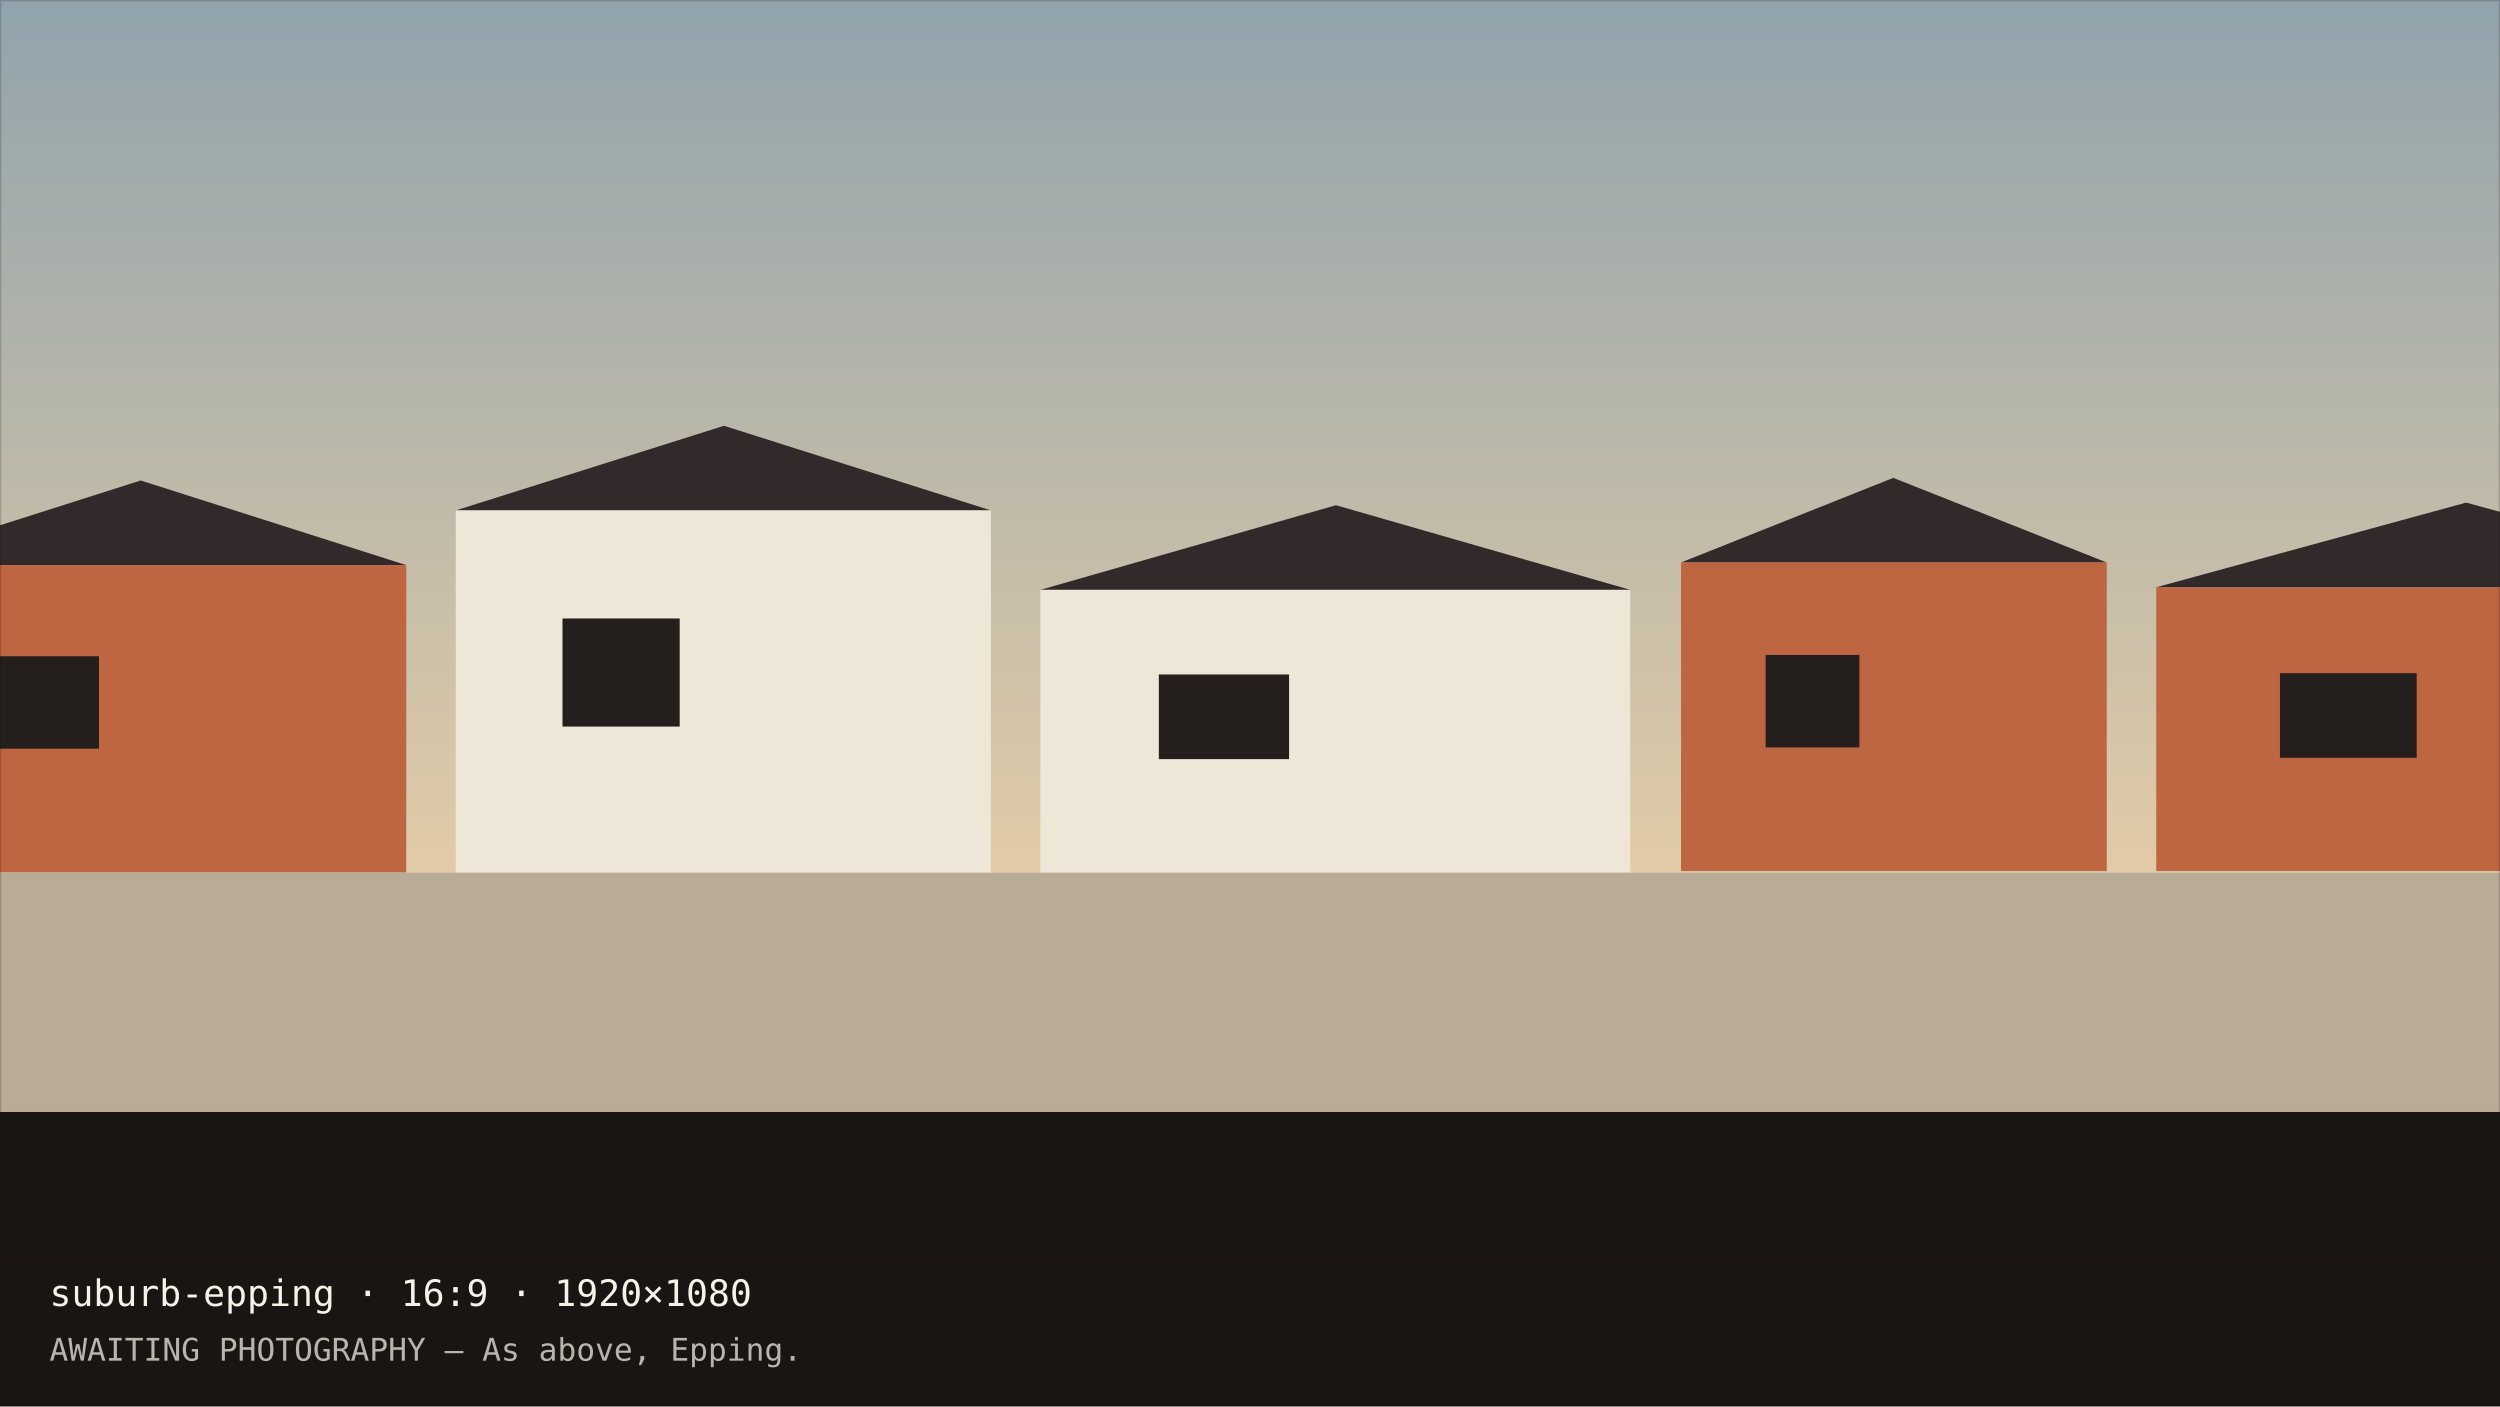
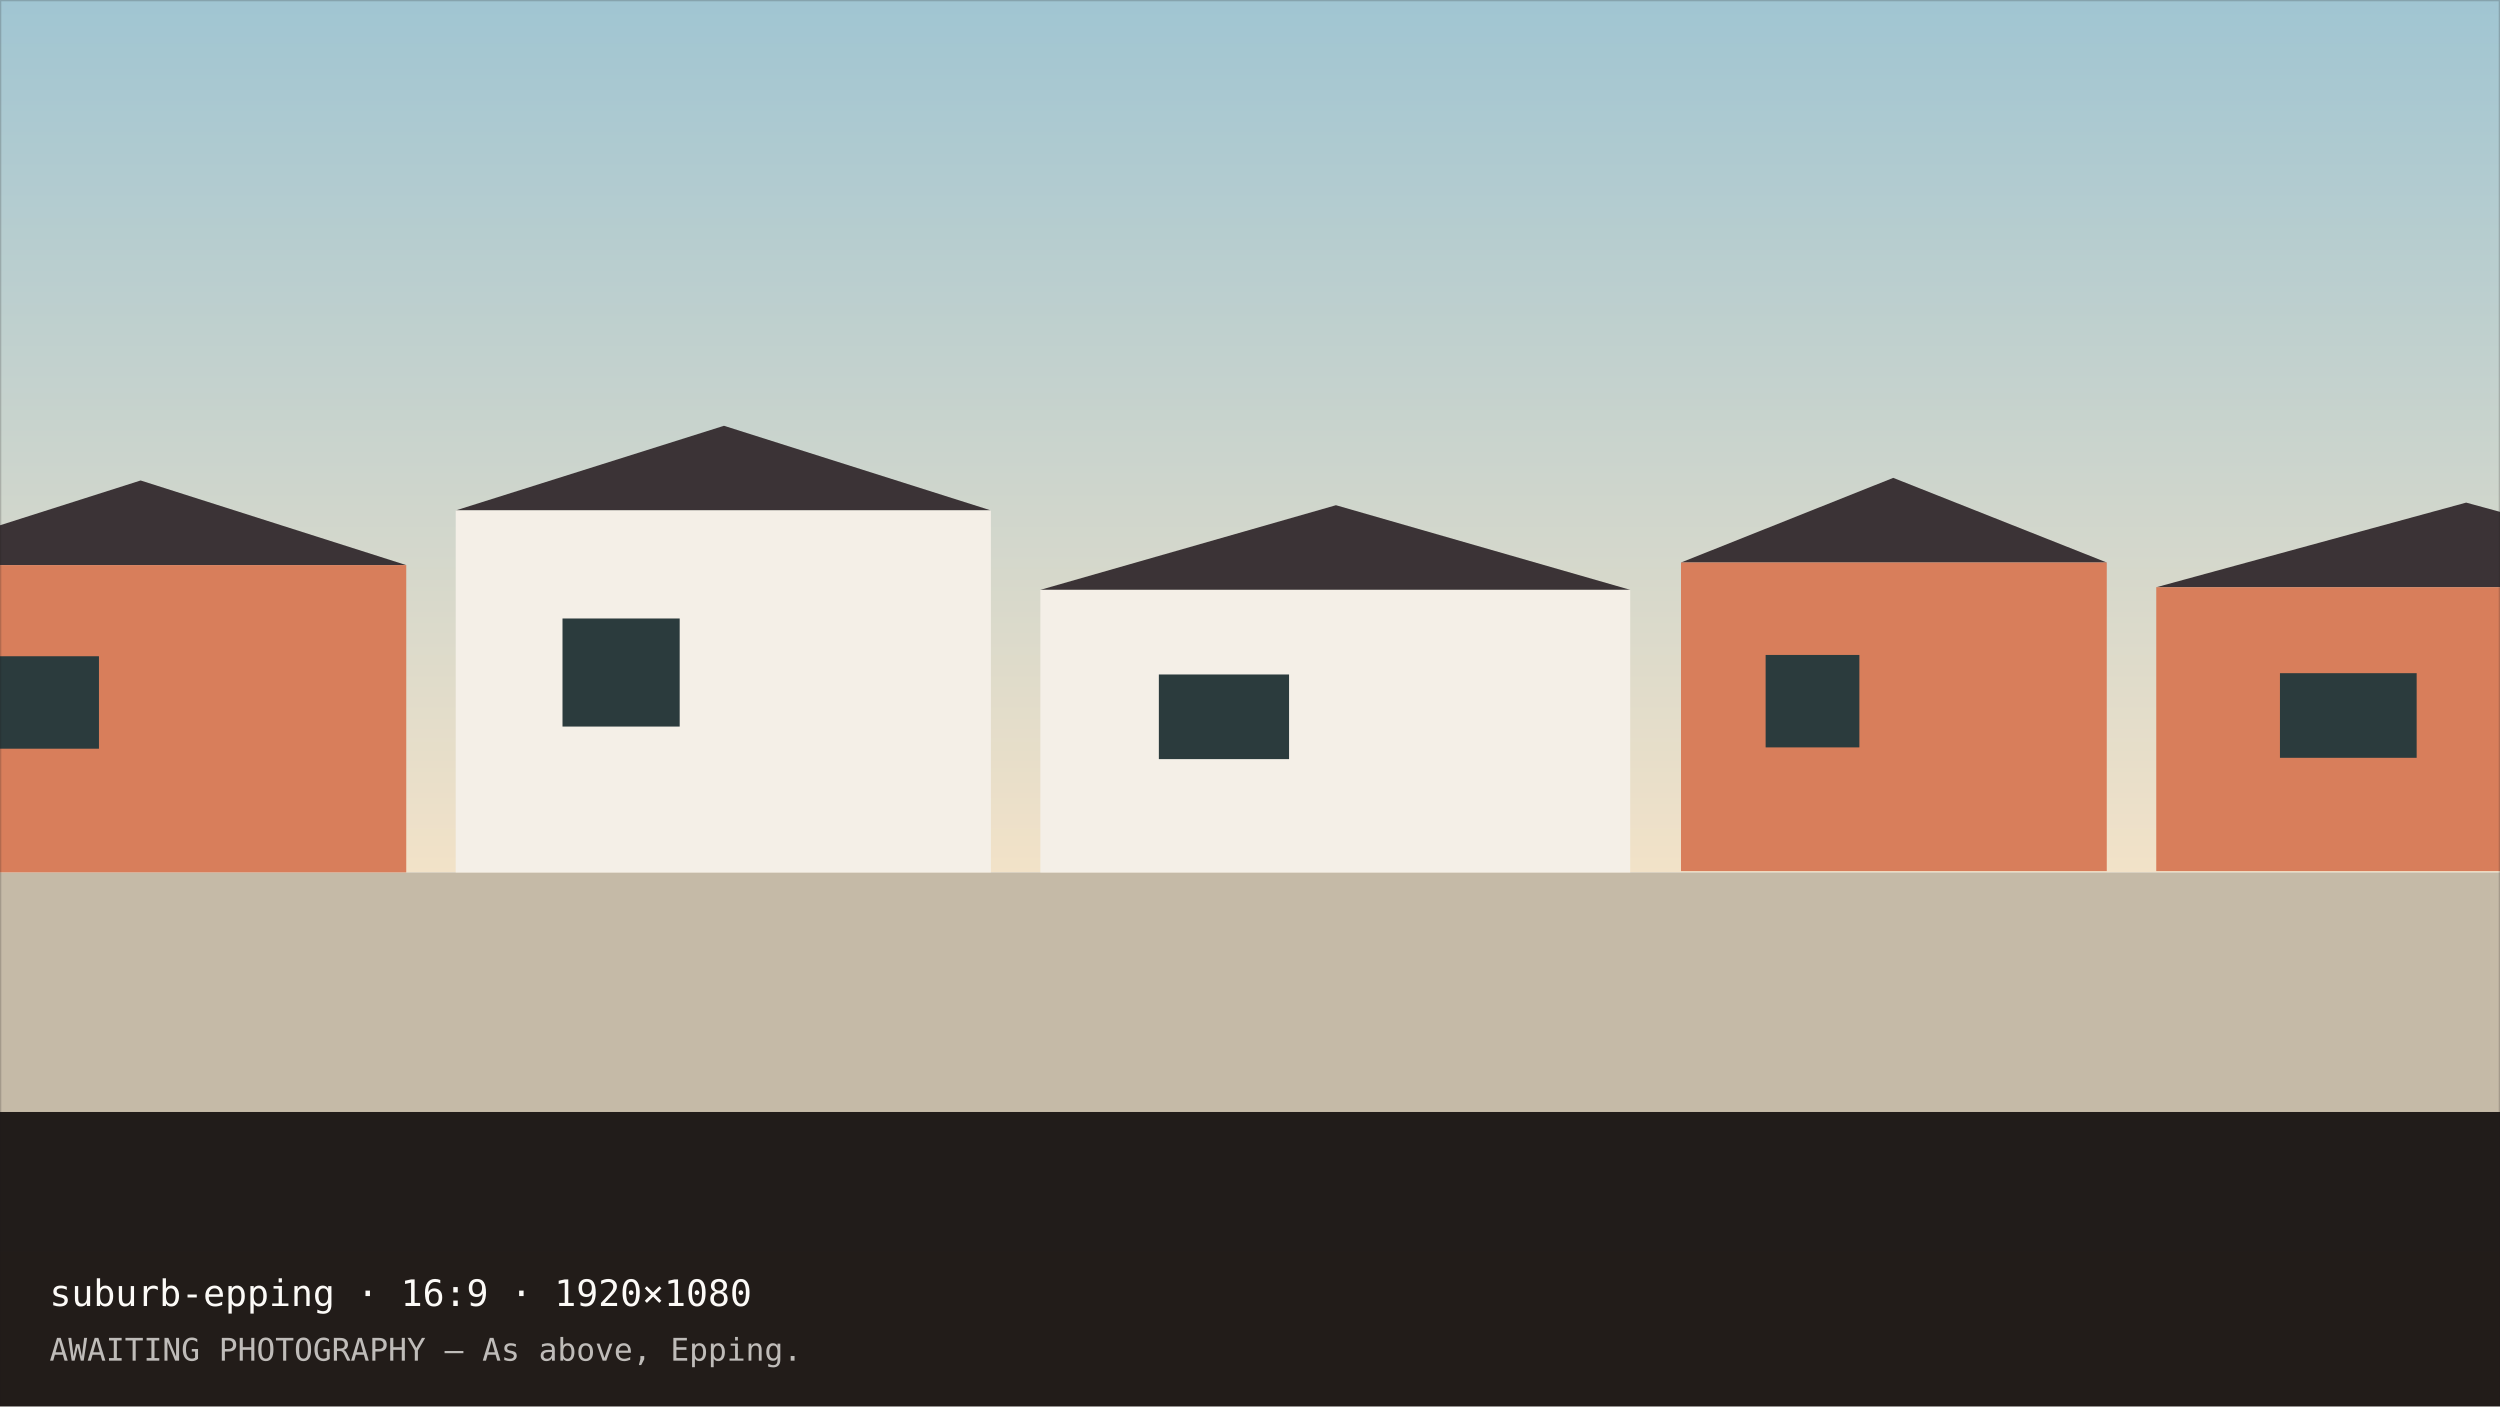
<svg xmlns="http://www.w3.org/2000/svg" width="1920" height="1080" viewBox="0 0 1920 1080" role="img" aria-label="Temporary placeholder awaiting photography: As above, Epping.">
  <defs>
    <linearGradient id="sky2" x1="0" y1="0" x2="0" y2="1">
-       <stop offset="0" stop-color="#90a3ac" />
-       <stop offset="1" stop-color="#e2cba7" />
+       <stop offset="0" stop-color="#a0c5d2" />
+       <stop offset="1" stop-color="#f2e2c8" />
    </linearGradient>
  </defs>
  <rect x="0" y="0" width="1920" height="670" fill="url(#sky2)" />
-   <rect x="0" y="670" width="1920" height="410" fill="#b8ac96" />
-   <rect x="0" y="854" width="1920" height="226" fill="#191513" />
-   <polygon points="-96,434 108,369 312,434" fill="#32292a" />
-   <rect x="-96" y="434" width="408" height="236" fill="#be6541" />
-   <rect x="-14" y="504" width="90" height="71" fill="#241e1c" />
-   <polygon points="350,392 556,327 761,392" fill="#32292a" />
-   <rect x="350" y="392" width="411" height="278" fill="#eee6d7" />
-   <rect x="432" y="475" width="90" height="83" fill="#241e1c" />
-   <polygon points="799,453 1026,388 1252,453" fill="#32292a" />
-   <rect x="799" y="453" width="453" height="217" fill="#eee6d7" />
-   <rect x="890" y="518" width="100" height="65" fill="#241e1c" />
-   <polygon points="1291,432 1454,367 1618,432" fill="#32292a" />
-   <rect x="1291" y="432" width="327" height="237" fill="#be6541" />
-   <rect x="1356" y="503" width="72" height="71" fill="#241e1c" />
-   <polygon points="1656,451 1894,386 2132,451" fill="#32292a" />
-   <rect x="1656" y="451" width="475" height="218" fill="#be6541" />
-   <rect x="1751" y="517" width="105" height="65" fill="#241e1c" />
-   <rect x="0" y="994" width="1920" height="86" fill="#1A1512" opacity="0.1" />
-   <rect x="0" y="961" width="1920" height="119" fill="#1A1512" opacity="0.88" />
-   <text x="38" y="1003" font-family="ui-monospace, Menlo, monospace" font-size="28" fill="#F7F2E7">suburb-epping · 16:9 · 1920×1080</text>
-   <text x="38" y="1045" font-family="ui-monospace, Menlo, monospace" font-size="24" fill="#F7F2E7" opacity="0.72">AWAITING PHOTOGRAPHY — As above, Epping.</text>
-   <rect x="0.5" y="0.5" width="1919" height="1079" fill="none" stroke="#1A1512" stroke-opacity="0.2" />
+   <rect x="0" y="670" width="1920" height="410" fill="#c5baa7" />
+   <rect x="0" y="854" width="1920" height="226" fill="#211c1a" />
+   <polygon points="-96,434 108,369 312,434" fill="#3b3336" />
+   <rect x="-96" y="434" width="408" height="236" fill="#d87e5b" />
+   <rect x="-14" y="504" width="90" height="71" fill="#2b3b3d" />
+   <polygon points="350,392 556,327 761,392" fill="#3b3336" />
+   <rect x="350" y="392" width="411" height="278" fill="#f4efe7" />
+   <rect x="432" y="475" width="90" height="83" fill="#2b3b3d" />
+   <polygon points="799,453 1026,388 1252,453" fill="#3b3336" />
+   <rect x="799" y="453" width="453" height="217" fill="#f4efe7" />
+   <rect x="890" y="518" width="100" height="65" fill="#2b3b3d" />
+   <polygon points="1291,432 1454,367 1618,432" fill="#3b3336" />
+   <rect x="1291" y="432" width="327" height="237" fill="#d87e5b" />
+   <rect x="1356" y="503" width="72" height="71" fill="#2b3b3d" />
+   <polygon points="1656,451 1894,386 2132,451" fill="#3b3336" />
+   <rect x="1656" y="451" width="475" height="218" fill="#d87e5b" />
+   <rect x="1751" y="517" width="105" height="65" fill="#2b3b3d" />
+   <rect x="0" y="994" width="1920" height="86" fill="#221C19" opacity="0.1" />
+   <rect x="0" y="961" width="1920" height="119" fill="#221C19" opacity="0.82" />
+   <text x="38" y="1003" font-family="ui-monospace, Menlo, monospace" font-size="28" fill="#FCFAF7">suburb-epping · 16:9 · 1920×1080</text>
+   <text x="38" y="1045" font-family="ui-monospace, Menlo, monospace" font-size="24" fill="#FCFAF7" opacity="0.72">AWAITING PHOTOGRAPHY — As above, Epping.</text>
+   <rect x="0.5" y="0.5" width="1919" height="1079" fill="none" stroke="#221C19" stroke-opacity="0.2" />
</svg>
